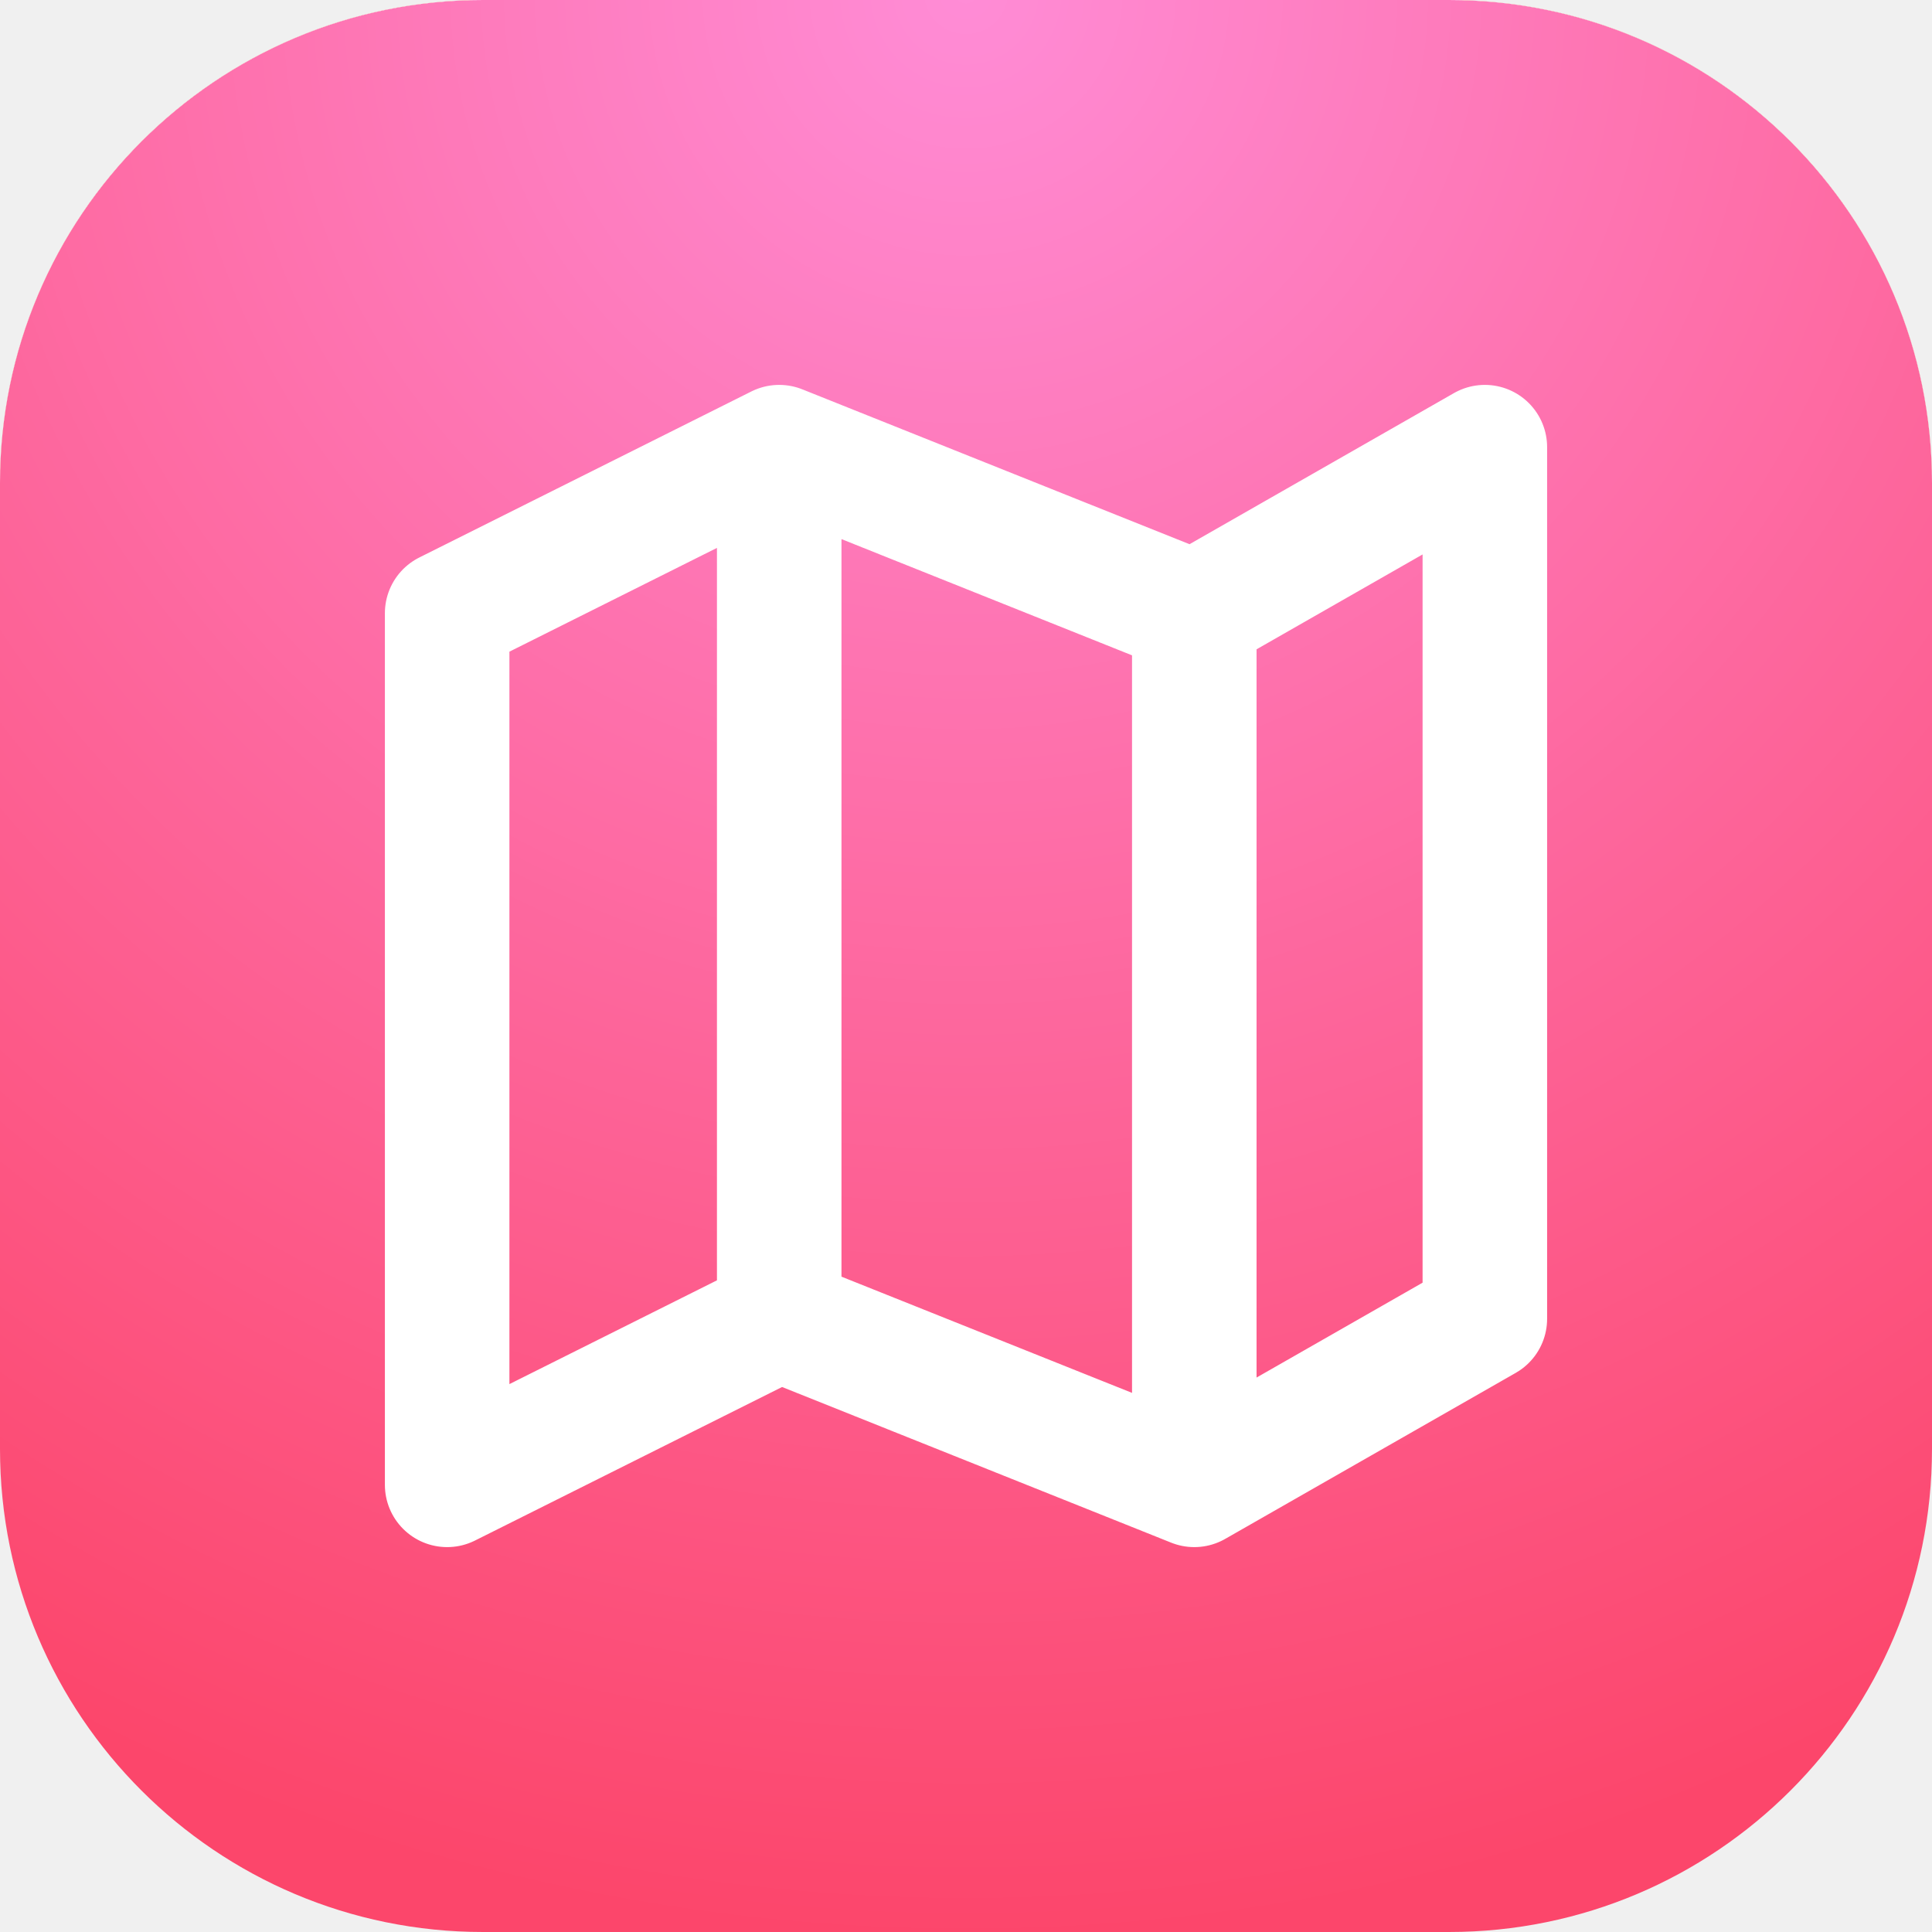
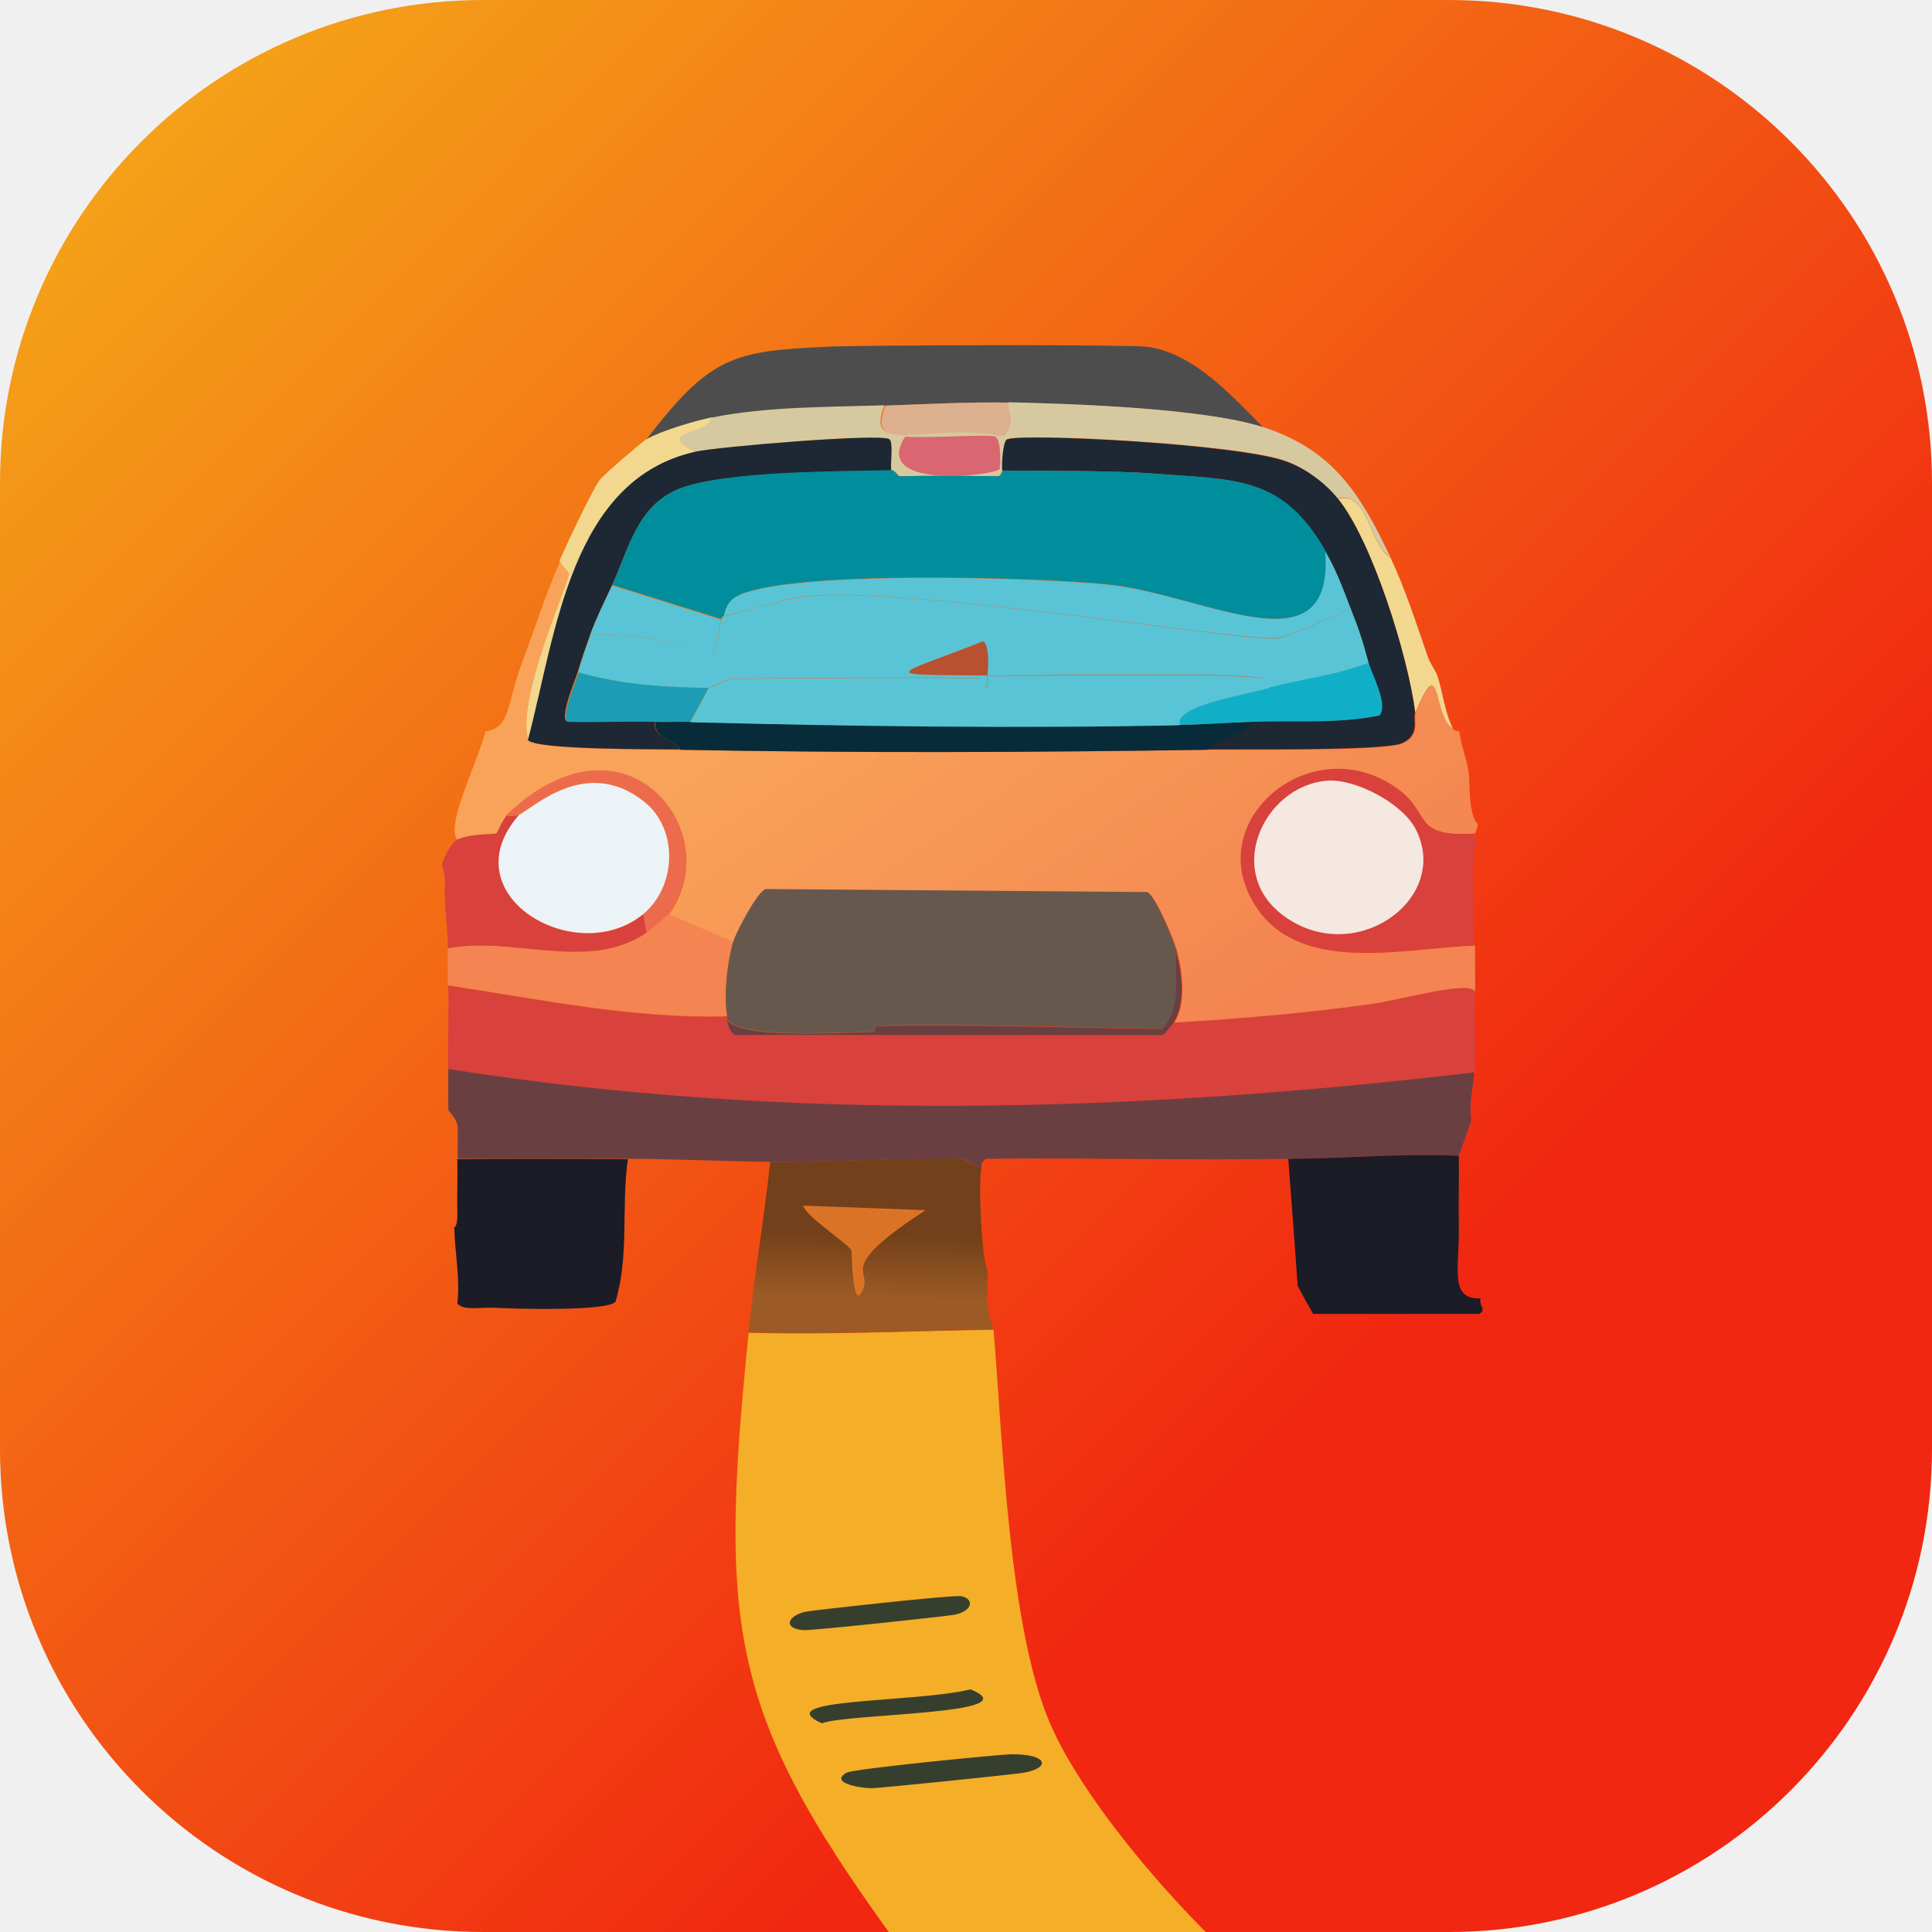
- <svg xmlns="http://www.w3.org/2000/svg" xmlns:xlink="http://www.w3.org/1999/xlink" width="512" height="512" viewBox="0 0 512 512" fill="none" class="">
-   <rect id="r4" width="512" height="512" x="0" y="0" rx="128" fill="url(#r5)" stroke="#FFFFFF" stroke-width="0" stroke-opacity="100%" paint-order="stroke" />
-   <rect width="512" height="512" x="0" y="0" fill="url(#r6)" rx="128" style="mix-blend-mode: overlay;" />
-   <clipPath id="clip">
-     <use xlink:href="#r4" />
-   </clipPath>
-   <defs>
-     <linearGradient id="r5" gradientUnits="userSpaceOnUse" gradientTransform="rotate(180)" style="transform-origin: center center;">
-       <stop stop-color="#FC466B" />
-       <stop offset="1" stop-color="#3F5EFB" />
-     </linearGradient>
-     <radialGradient id="r6" cx="0" cy="0" r="1" gradientUnits="userSpaceOnUse" gradientTransform="translate(256) rotate(90) scale(512)">
-       <stop stop-color="white" />
-       <stop offset="1" stop-color="white" stop-opacity="0" />
-     </radialGradient>
-   </defs>
-   <svg viewBox="0 0 16 16" fill="none" width="352" height="352" x="80" y="80" alignment-baseline="middle" style="color: rgb(255, 255, 255);">
-     <path d="m10.75 3.75 3.5-2v10.5l-3.5 2m-5-12.5-4 2v10.5l4-2m0-10.5v10.5m0-10.5 5 2v10.5l-5-2" stroke="currentColor" stroke-width="1.5" stroke-linecap="round" stroke-linejoin="round" />
-   </svg>
+ <svg xmlns="http://www.w3.org/2000/svg" version="1.1" id="Layer_1" x="0px" y="0px" viewBox="0 0 512 512" style="enable-background:new 0 0 512 512;" xml:space="preserve">
+   <style type="text/css">
+ 	.st0{fill:url(#r4_00000031184303261067437700000015038806673848197284_);}
+ 	.st1{fill:#1E160B;}
+ 	.st2{fill:#F5AE27;}
+ 	.st3{fill:#363F2E;}
+ 	.st4{fill:url(#SVGID_1_);}
+ 	.st5{fill:#DB7327;}
+ 	.st6{fill:url(#SVGID_00000117669722287308178140000010092456198074891660_);}
+ 	.st7{fill:#D8413C;}
+ 	.st8{fill:#6A3F42;}
+ 	.st9{fill:#4D4D4E;}
+ 	.st10{fill:#1B1C25;}
+ 	.st11{fill:#F48451;}
+ 	.st12{fill:#F2D88F;}
+ 	.st13{fill:#67584E;}
+ 	.st14{fill:#DCB08F;}
+ 	.st15{fill:#ED6B4D;}
+ 	.st16{fill:#ECF3F7;}
+ 	.st17{fill:#F4E8E1;}
+ 	.st18{fill:#D6C9A0;}
+ 	.st19{fill:#DA6671;}
+ 	.st20{fill:#1D2834;}
+ 	.st21{fill:#072B39;}
+ 	.st22{fill:#008E9C;}
+ 	.st23{fill:#59C4D5;}
+ 	.st24{fill:#11AFC7;}
+ 	.st25{fill:#1C9DB5;}
+ 	.st26{fill:#B75130;}
+ </style>
+   <linearGradient id="r4_00000103236854268946675500000005069645452806623659_" gradientUnits="userSpaceOnUse" x1="33.636" y1="494.795" x2="545.636" y2="494.795" gradientTransform="matrix(0.7071 0.7071 0.7071 -0.7071 -373.6575 326.0889)">
+     <stop offset="0" style="stop-color:#F5AF19" />
+     <stop offset="1" style="stop-color:#F12711" />
+   </linearGradient>
+   <path id="r4" style="fill:url(#r4_00000103236854268946675500000005069645452806623659_);" d="M128,0h256c70.7,0,128,57.3,128,128  v256c0,70.7-57.3,128-128,128H128C57.3,512,0,454.7,0,384V128C0,57.3,57.3,0,128,0z" />
+   <g>
+     <g>
+       <g>
+         <path class="st1" d="M380.8,556.9c-39.4,0.1-78.9,2.3-118.3,0c3,0,6,0,9,0c35.3,0,70.7,0.7,106-0.8     C378.7,556.7,379.5,557.2,380.8,556.9z" />
+         <path class="st2" d="M336.5,527.4c9.4,8.7,30,23,41.1,28.8c-35.3,1.5-70.7,0.8-106,0.8c-5.9-9.4-14.6-16.9-21.4-25.5     c-3.1-3.9-3.1-6.7-3.3-7c-0.2-0.3-3.5-1.8-5.8-4.9c-47.9-64.6-50.8-86.3-42.7-166.4c21.7,0.6,43.3-0.5,64.9-0.8     c2.4,28.8,4,78.3,14.8,103.9C287.5,478.7,316.8,511.8,336.5,527.4z" />
+         <path class="st3" d="M267.9,464.9c10.1-0.1,10.5,3.7,3.3,4.9c-3,0.5-38.2,4.1-40.3,4.1c-2.4,0-11.3-1.3-6.6-4.1     C226.2,468.7,265.7,464.9,267.9,464.9z" />
+         <path class="st3" d="M257.2,447.7c16.4,6.7-32.6,6.3-39.4,9C203.2,450,242.4,451.3,257.2,447.7z" />
+         <path class="st3" d="M254.7,423c3.4,0.6,3.3,3.8-1.6,4.9c-2,0.4-38.2,4.3-40.3,4.1c-5.5-0.5-4-3.9,0.8-4.9     C215.7,426.7,252.7,422.6,254.7,423z" />
+       </g>
+       <g>
+         <linearGradient id="SVGID_1_" gradientUnits="userSpaceOnUse" x1="231.599" y1="326.967" x2="231.115" y2="344.216">
+           <stop offset="0" style="stop-color:#72401A" />
+           <stop offset="1" style="stop-color:#9C5B25" />
+         </linearGradient>
+         <path class="st4" d="M260.1,309.6c-0.9,3.3,0,23.9,1.6,27.1c0.1,2.7-0.2,5.5,0,8.2c0.3,4.7,1.6,7,1.6,7.4     c-21.6,0.4-43.3,1.4-64.9,0.8c0-0.3,0-0.6,0-0.8c0.2-2.1,0.6-4.4,0.8-6.6c1.5-12.6,3.6-25.2,4.9-37.8c12.1,0.1,45.1-1.3,50.5-0.8     C256.1,307.3,258.7,309.2,260.1,309.6z" />
+         <path class="st5" d="M212.8,319.5c16.2,0.6,16.2,0.6,32.5,1.2c-23.4,15.2-14.7,15.9-16.4,20.5c-3,8.1-3.1-9.2-3.3-9.9     C225,329.8,213.8,322.6,212.8,319.5z" />
+       </g>
+     </g>
+     <g>
+       <linearGradient id="SVGID_00000044859099617021939770000016181240125825168308_" gradientUnits="userSpaceOnUse" x1="230.19" y1="172.545" x2="307.904" y2="285.636">
+         <stop offset="0" style="stop-color:#F8A359" />
+         <stop offset="1" style="stop-color:#F48451" />
+       </linearGradient>
+       <path style="fill:url(#SVGID_00000044859099617021939770000016181240125825168308_);" d="M140.1,196.2c2.1,2.6,34.5,2.4,40.3,2.5    c46.4,0.9,93.3,0.7,139.7,0c8.9-0.1,46.4,0.4,51.4-1.6c5.2-2.1,3-6.4,3.7-8.2c7-17.1,4.6,1,9.9,4.1c0.1,0-0.6,0.6,1.6,0.8    c0.5,3.6,1.9,7.1,2.5,10.7c0.4,2.7-0.2,11.3,2.5,14c-0.4,1.2-0.4,1.2-0.8,2.5c-17.1,1-11.2-5.6-21-12.3    c-23-15.9-53.2,10.3-35.7,33.3c12.3,16.1,39.4,9.1,56.7,8.6c0,4.3,0.1,8,0,12.3c-1.5-3.1-19.5,2.1-27.5,3.3    c-17.2,2.4-34.8,3.9-52.2,4.9c3.3-5.3,2.2-13.2,0.8-18.9c-0.6-2.5-5.7-14.9-7.8-15.6c-50.5-0.4-50.5-0.4-101.1-0.8    c-2.2,0.7-7.9,11.4-8.6,14c-8.6-3.7-8.6-3.7-17.3-7.4c15.9-21.3-11.1-56.7-42.7-26.3c-1,1-2.6,4.8-2.9,4.9    c-0.5,0.3-7.1,0-10.3,1.6c-3.4-3.4,4.8-19.5,7.4-28.8c6.7-1,5.3-6.7,9.9-18.9c3.3-8.7,6.1-17.8,9.9-26.3c1,2.2,2.5,2.8,2.5,3.7    C150.7,154.6,136.4,186.3,140.1,196.2z" />
+       <g>
+         <path class="st7" d="M192.7,269.4c0,0.3-0.1,0.6,0,0.8c0.4,1.6,0.7,3,2.1,4.1c56.7,0,56.7,0,113.4,0c0.4-0.1,2.5-2.7,2.9-3.3     c17.4-1,35-2.5,52.2-4.9c8.1-1.1,26.1-6.4,27.5-3.3c-0.1,7.1,0.4,14.3,0,21.4c-90,10.6-182.1,13.4-272-0.8     c-0.2-7.4,0.2-14.8,0-22.2C143.2,264.9,167.8,270.1,192.7,269.4z" />
+         <path class="st8" d="M390.7,284.2c-0.3,4.1-1.5,8.4-0.8,12.7c-1.6,4.7-1.6,4.7-3.3,9.4c-15.1-0.7-30.2,0.6-45.2,0.8     c-26.7,0.4-53.4-0.3-80.1,0c-1.6,1.1-1.1,1.9-1.2,2.5c-1.4-0.4-4-2.4-5.3-2.5c-5.4-0.4-38.4,0.9-50.5,0.8     c-12.6-0.1-25.2-0.8-37.8-0.8c-15.1-0.1-30.1-0.2-45.2,0c-0.1-2.7,0.1-5.5,0-8.2c-0.1-2.6-2.4-4.1-2.5-4.9c0-5.3,0-5.3,0-10.7     C208.6,297.5,300.7,294.8,390.7,284.2z" />
+       </g>
+       <path class="st9" d="M219,91.9c10.1-0.5,80.8-0.6,85,0c12.5,1.7,22.4,13,30.8,21.4c-15.6-5.1-50.1-6.3-67.4-6.6    c-11-0.2-21.9,0.4-32.9,0.8c-14.9,0.5-31.3,0.3-46,3.3c-4.7,1-13.1,3.4-17.3,5.8C188.1,94.5,194.3,93,219,91.9z" />
+       <path class="st10" d="M166.4,307.2c-1.8,12.5,0.4,25.7-3.3,37.8c-2.2,2.5-26,1.9-31.2,1.6c-4.5-0.3-9.1,0.9-10.7-1.2    c0.8-6.7-0.7-13.5-0.8-20.1c0-0.2,0.9,0.1,0.8-4.1c-0.1-4.6,0.1-9.3,0-14C136.3,307,151.3,307.1,166.4,307.2z" />
+       <path class="st11" d="M194.3,249.6c-1.6,5.5-2.6,14-1.6,19.7c-24.9,0.7-49.5-4.5-74-8.2c-0.1-3.4,0-6.5,0-9.9    c17.4-3.3,37.1,6.4,52.6-4.1c1-0.7,5.3-4.4,5.8-4.9C185.7,245.9,185.7,245.9,194.3,249.6z" />
+       <path class="st7" d="M137.6,216c-18.7,21.2,15.1,41,32.9,26.3c0.4,2.5,0.4,2.5,0.8,4.9c-15.5,10.5-35.1,0.8-52.6,4.1    c0-5.7-1.1-11.4-0.8-17.3c0.1-2.7-0.9-4.7-0.8-4.9c0.1-0.4,1.9-5.4,4.1-6.6c3.2-1.6,9.8-1.4,10.3-1.6c0.3-0.2,1.8-3.9,2.9-4.9    C134.9,216.6,137.5,216,137.6,216z" />
+       <path class="st12" d="M184.5,119.8c-33.1,7.5-37,48.6-44.4,76.4c-3.7-10,10.6-41.6,10.7-44c0-0.9-1.5-1.5-2.5-3.7    c2-4.5,8.7-18.8,10.7-21.4c0.9-1.2,11-9.9,12.3-10.7c4.1-2.3,12.6-4.8,17.3-5.8C188.4,115.3,172.9,114.3,184.5,119.8z" />
+       <path class="st12" d="M368.5,147.8c4,8.5,6.8,17.4,9.9,26.3c0.5,1.5,2,3.6,2.5,4.9c1.5,4.5,1.9,9.6,4.1,14    c-5.3-3.1-2.9-21.2-9.9-4.1c-1.9-14.9-11.6-45.8-20.5-56.7C362.8,130.1,362.5,144,368.5,147.8z" />
+       <g>
+         <path class="st13" d="M311.8,252.1c-0.5,7.2,1.6,14.5-3.7,20.5c-25.2-0.3-50.4-1.4-75.6-0.8c-0.6,0-0.2,1.6-0.8,1.6     c-12.8,0.3-35.8,1.7-39-3.3c-0.1-0.3,0-0.6,0-0.8c-0.9-5.7,0-14.2,1.6-19.7c0.7-2.5,6.4-13.3,8.6-14c50.5,0.4,50.5,0.4,101.1,0.8     C306.1,237.2,311.2,249.6,311.8,252.1z" />
+         <path class="st8" d="M311,271c-0.4,0.6-2.5,3.2-2.9,3.3c-56.7,0-56.7,0-113.4,0c-1.4-1.1-1.7-2.5-2.1-4.1c3.3,5,26.3,3.6,39,3.3     c0.6,0,0.2-1.6,0.8-1.6c25.2-0.5,50.4,0.5,75.6,0.8c5.3-6,3.2-13.3,3.7-20.5C313.2,257.8,314.3,265.7,311,271z" />
+       </g>
+       <path class="st10" d="M386.6,306.3c0.1,6-0.1,12.1,0,18.1c0.3,11.5-2.8,20,5.8,19.7c-0.6,2,1.7,2.9-0.4,4.1c-22,0-22,0-44,0    c-2.1-3.7-2.1-3.7-4.1-7.4c-1.2-16.8-1.2-16.8-2.5-33.7C356.4,307,371.5,305.6,386.6,306.3z" />
+       <path class="st14" d="M267.5,106.7c0.2,4.3,2,5.1-1.2,9c-18.9-3.9-37.5,5.7-31.6-8.2C245.6,107.1,256.4,106.5,267.5,106.7z" />
+       <g>
+         <path class="st15" d="M177.1,242.2c-0.4,0.6-4.7,4.2-5.8,4.9c-0.4-2.5-0.4-2.5-0.8-4.9c8.7-7.2,9.4-22.2,0.4-29.6     c-15.3-12.5-29.3,1.4-33.3,3.3c-0.1,0.1-2.8,0.7-3.3,0C166,185.6,193,220.9,177.1,242.2z" />
+         <path class="st16" d="M170.5,242.2c-17.8,14.7-51.6-5.1-32.9-26.3c3.9-1.9,18-15.7,33.3-3.3C179.9,220,179.2,235,170.5,242.2z" />
+       </g>
+       <g>
+         <path class="st7" d="M390.7,220.9c-0.2,1.2,0.8,1.6,0.8,3.3c-2-0.1-0.9,16.1-0.8,26.3c-17.3,0.5-44.4,7.5-56.7-8.6     c-17.5-23,12.8-49.2,35.7-33.3C379.5,215.3,373.6,221.9,390.7,220.9z" />
+         <path class="st17" d="M351.7,206.9c7.5-0.6,19.9,6,23.4,12.7c9.4,17.9-14.5,36-33.3,24.2C323.5,232.4,334.6,208.2,351.7,206.9z" />
+       </g>
+       <g>
+         <path class="st18" d="M334.8,113.2c18.7,6.1,25.8,17.9,33.7,34.5c-6-3.8-5.7-17.7-14-15.6c-3.4-4.1-8.5-8-13.6-9.9     c-12.8-4.7-70.7-7.5-74-5.8c-1,0.5-1.5,6.7-1.2,8.2c-0.1,0-0.6,1.6-1.2,1.6c-8.7-0.1-17.5-0.2-26.3,0c-0.3,0-1.1-1.7-2.1-1.6     c-0.3-1.6,0.6-7.5-0.4-8.2c-2.3-1.7-45.5,2-51.4,3.3c-11.5-5.5,3.9-4.5,4.1-9c14.7-3,31.1-2.8,46-3.3     c-5.8,13.9,12.7,4.3,31.6,8.2c3.2-4,1.4-4.7,1.2-9C284.7,107,319.2,108.2,334.8,113.2z" />
+         <path class="st19" d="M239.9,115.7c4.9,0.5,22.2-0.7,23.8,0c1.8,0.8,1.4,8.2,1.2,8.6C264.2,125.9,230.5,130.1,239.9,115.7z" />
+       </g>
+       <g>
+         <path class="st20" d="M354.5,132.1c9,10.9,18.7,41.8,20.5,56.7c-0.7,1.8,1.5,6.1-3.7,8.2c-4.9,2-42.4,1.5-51.4,1.6     c1-3.3,12-3.7,11.5-7.4c11.4-0.4,22.8,0.6,34.1-1.6c2.4-2.9-2.1-10.9-2.9-14c-1.6-6-2.7-9.1-4.9-14.8c-2-5.2-3.8-9.9-6.6-14.8     c-11.6-20-23.6-18.8-45.6-20.5c-10-0.8-28.8-0.7-39.9-0.8c-0.2-1.6,0.2-7.7,1.2-8.2c3.3-1.8,61.2,1.1,74,5.8     C346,124.1,351.2,128,354.5,132.1z" />
+         <path class="st20" d="M236.2,124.7c-13.8,0.3-44.5,0.2-56.3,4.9c-11.1,4.5-13.3,16-17.7,25.5c-2,4.3-4.2,8.7-5.8,13.1     c-1.2,3.3-2.3,6.5-3.3,9.9c-0.6,1.9-4.8,11.8-2.9,13.1c7.8,0.2,15.6-0.2,23.4,0c-0.8,4.5,5.7,4.8,6.6,7.4     c-5.7-0.1-38.2,0.2-40.3-2.5c7.4-27.8,11.2-69,44.4-76.4c5.9-1.3,49-4.9,51.4-3.3C236.8,117.2,235.9,123.1,236.2,124.7z" />
+         <path class="st21" d="M182.8,191.3c43.2,1.1,86.7,1.7,129.8,0.8c6.3-0.1,12.6-0.6,18.9-0.8c0.5,3.7-10.5,4.1-11.5,7.4     c-46.4,0.7-93.3,0.9-139.7,0c-0.9-2.6-7.3-2.9-6.6-7.4C176.8,191.4,179.8,191.2,182.8,191.3z" />
+         <path class="st22" d="M265.8,124.7c11.1,0.1,29.9,0,39.9,0.8c22,1.7,34.1,0.5,45.6,20.5c2.4,32-30.8,12.2-56.3,9     c-16.7-2-88.5-4.3-100.2,3.3c-2.5,1.6-2.7,4.6-2.9,4.9c0,0.1-0.3-0.3-0.8,0.8c-14.4-4.5-14.4-4.5-28.8-9     c4.3-9.5,6.5-21,17.7-25.5c11.8-4.7,42.5-4.6,56.3-4.9c0.9,0,1.7,1.6,2.1,1.6c8.7-0.2,17.5-0.1,26.3,0     C265.2,126.4,265.7,124.7,265.8,124.7z" />
+         <path class="st23" d="M357.8,160.9c2.3,5.7,3.3,8.8,4.9,14.8c-8.5,3.3-17.5,4.3-26.3,6.6c-0.7-0.3-1.9-2.4-2.1-2.5     c-5.6-1.8-60.3-0.7-72.7-0.8c0.2-1.7,0.6-8.3-1.2-9c-24.4,9.6-28,8.7,1.2,9c-0.1,1.3,0.4,2.7-0.4,3.3c-1.4-0.9-1.2-2.4-1.6-2.5     c-3.2-0.6-56.6,0-65.7,0c-1,0-5.8,2.5-6.2,2.5c-11.6-0.1-23.4-0.9-34.5-4.1c1-3.4,2.1-6.6,3.3-9.9c11.1-0.5,21.9,1.7,32.5,4.9     c1.3-1.5,1.9-8.6,2.1-9c0.5-1.1,0.8-0.8,0.8-0.8c9.2-2.5,9.2-2.5,18.5-4.9c23.7-4.5,119.4,11.8,128.2,10.7     C340.8,168.8,354.6,163.3,357.8,160.9z" />
+         <path class="st23" d="M357.8,160.9c-3.3,2.4-17.1,7.9-19.3,8.2c-8.8,1.1-104.5-15.1-128.2-10.7c-9.2,2.5-9.2,2.5-18.5,4.9     c0.2-0.3,0.4-3.3,2.9-4.9c11.8-7.6,83.6-5.3,100.2-3.3c25.5,3.1,58.7,22.9,56.3-9C354.1,151,355.8,155.7,357.8,160.9z" />
+         <path class="st24" d="M331.5,191.3c-6.3,0.2-12.6,0.7-18.9,0.8c-1.5-5,15.1-7.6,23.8-9.9c8.7-2.3,17.8-3.2,26.3-6.6     c0.8,3,5.3,11.1,2.9,14C354.4,191.9,342.9,190.9,331.5,191.3z" />
+         <path class="st25" d="M187.8,182.3c-2.5,4.5-2.5,4.5-4.9,9c-3-0.1-6,0.1-9,0c-7.8-0.2-15.6,0.2-23.4,0c-2-1.4,2.3-11.2,2.9-13.1     C164.4,181.4,176.2,182.2,187.8,182.3z" />
+         <path class="st23" d="M191,164.2c-0.2,0.4-0.7,7.5-2.1,9c-10.5-3.2-21.3-5.5-32.5-4.9c1.6-4.4,3.8-8.9,5.8-13.1     C176.7,159.7,176.7,159.7,191,164.2z" />
+         <path class="st23" d="M336.5,182.3c-8.7,2.3-25.4,4.9-23.8,9.9c-43.2,0.9-86.7,0.3-129.8-0.8c2.5-4.5,2.5-4.5,4.9-9     c0.3,0,5.2-2.5,6.2-2.5c9.1,0,62.5-0.6,65.7,0c0.4,0.1,0.3,1.6,1.6,2.5c0.8-0.6,0.3-2,0.4-3.3c12.4,0.2,67.1-1,72.7,0.8     C334.6,179.8,335.8,182,336.5,182.3z" />
+         <path class="st26" d="M261.7,179c-29.2-0.4-25.6,0.6-1.2-9C262.3,170.7,261.9,177.3,261.7,179z" />
+       </g>
+     </g>
+   </g>
</svg>
